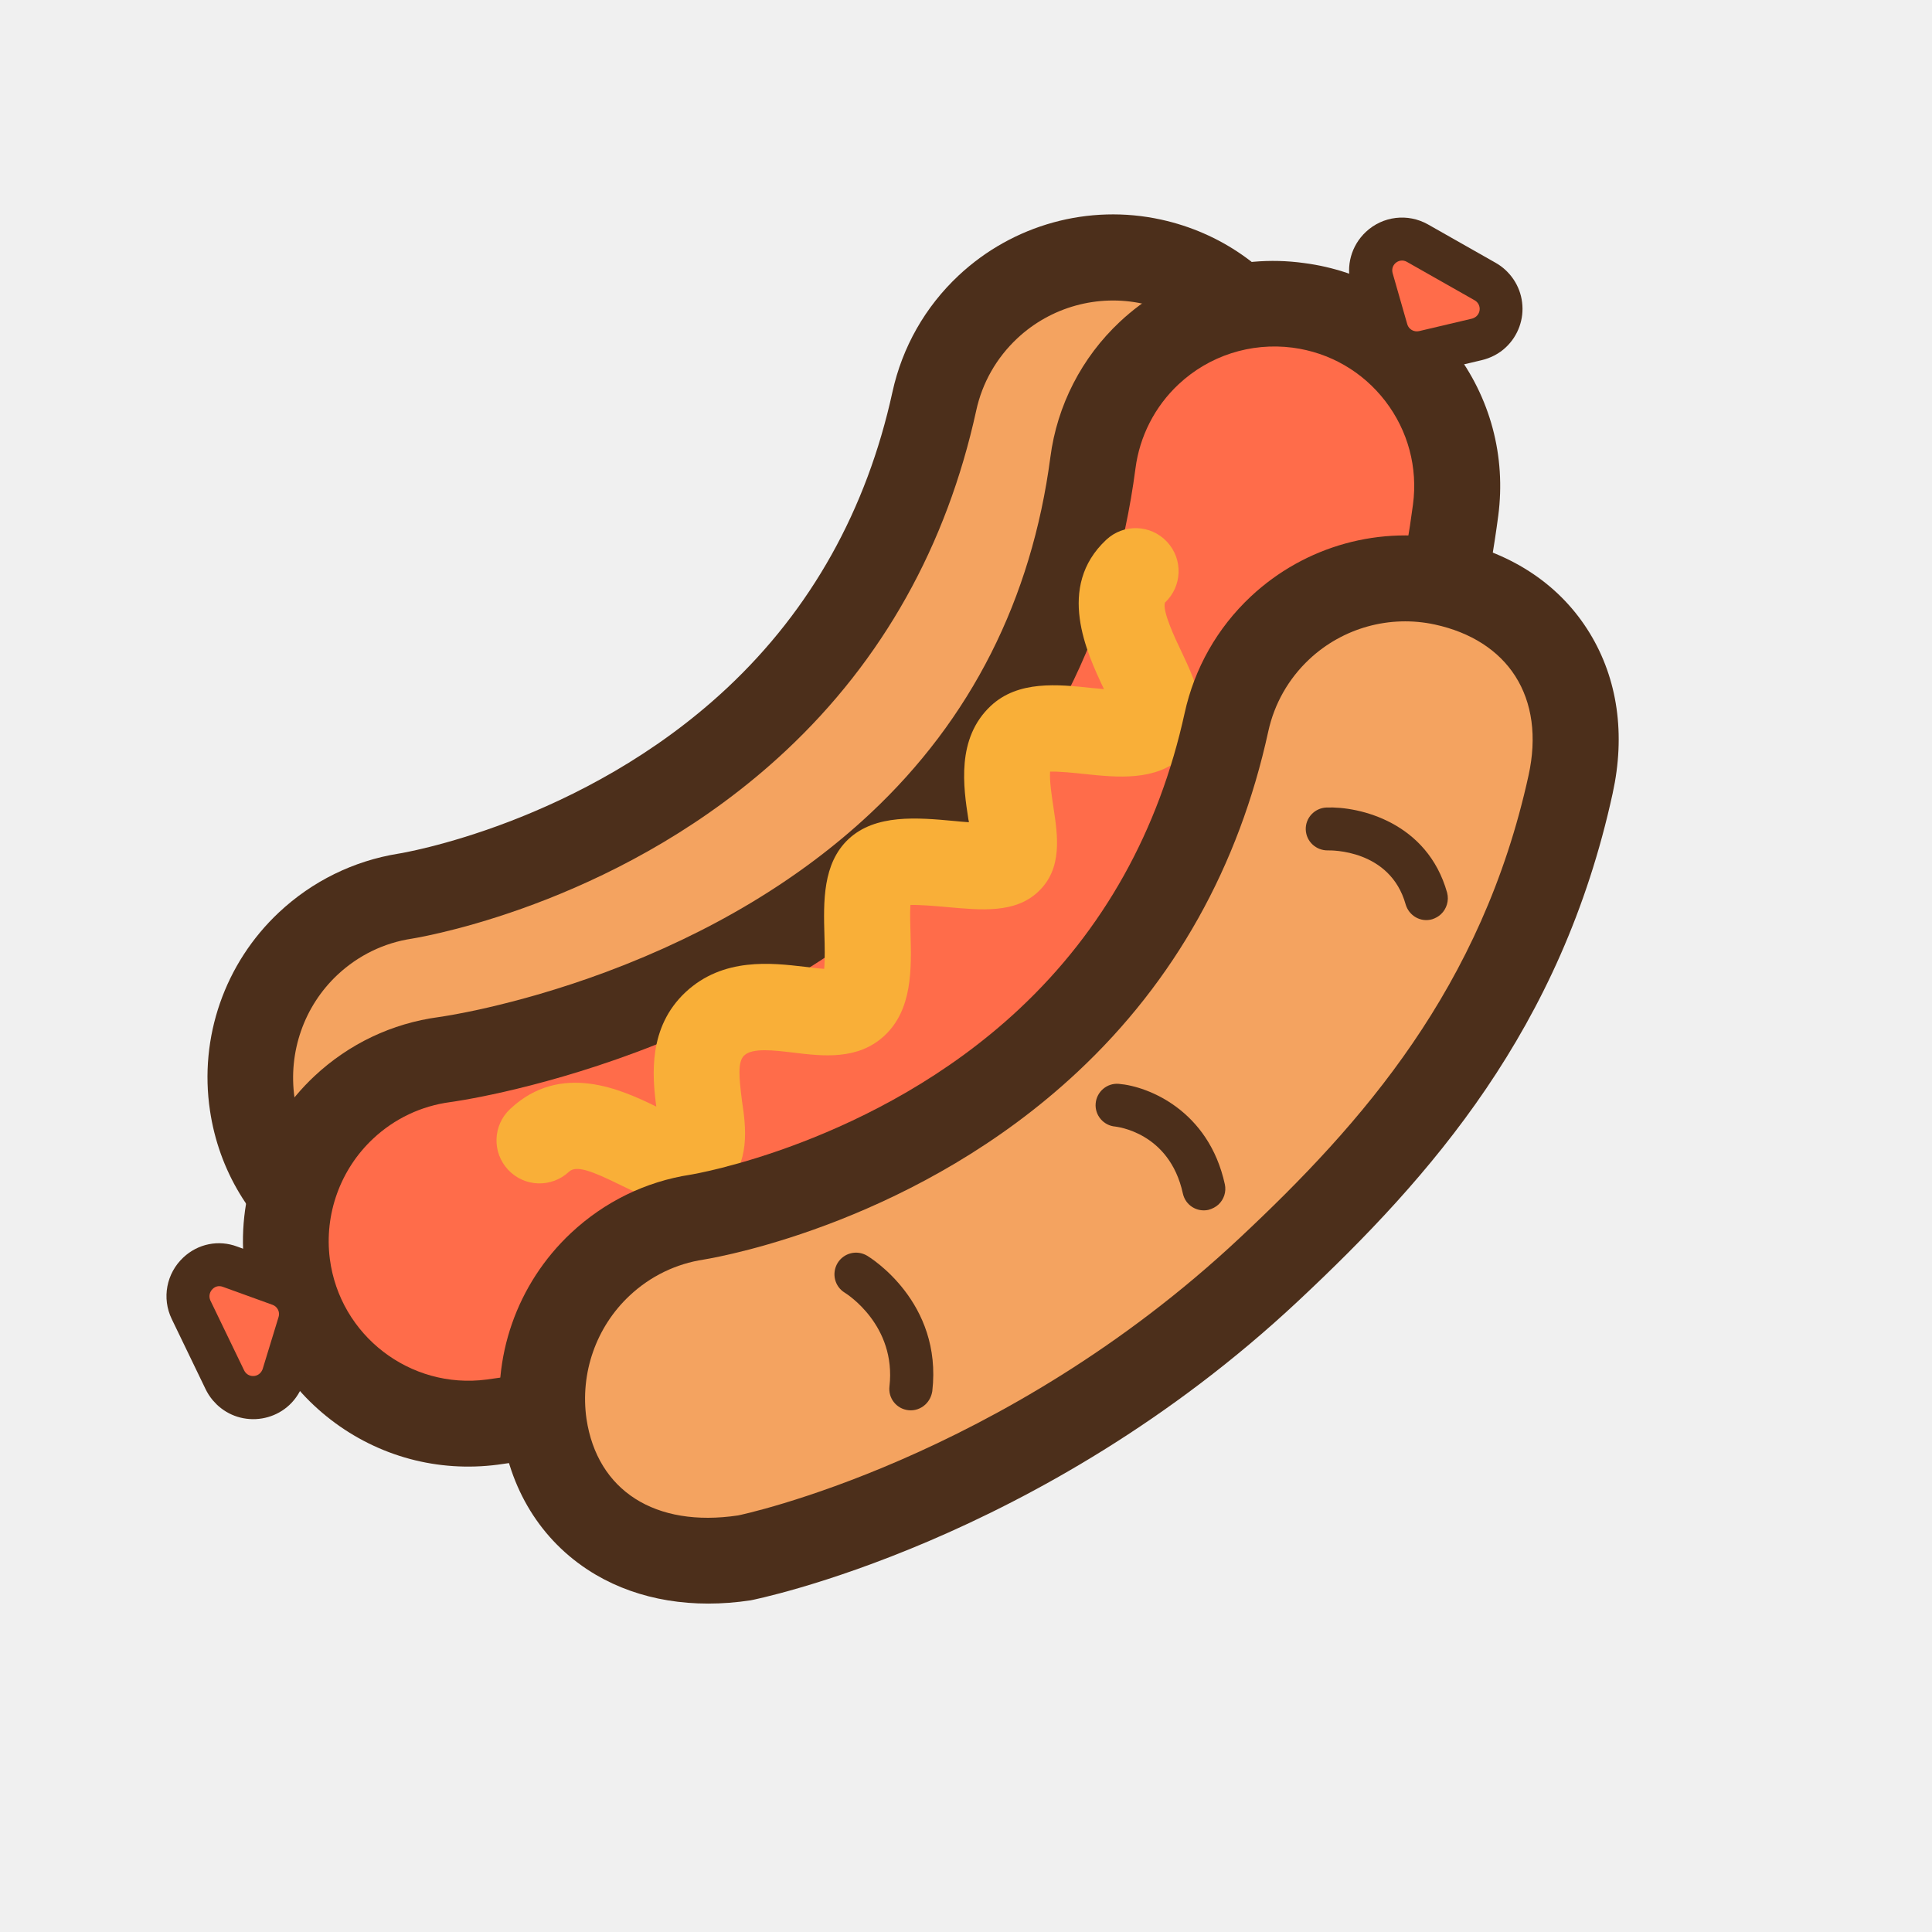
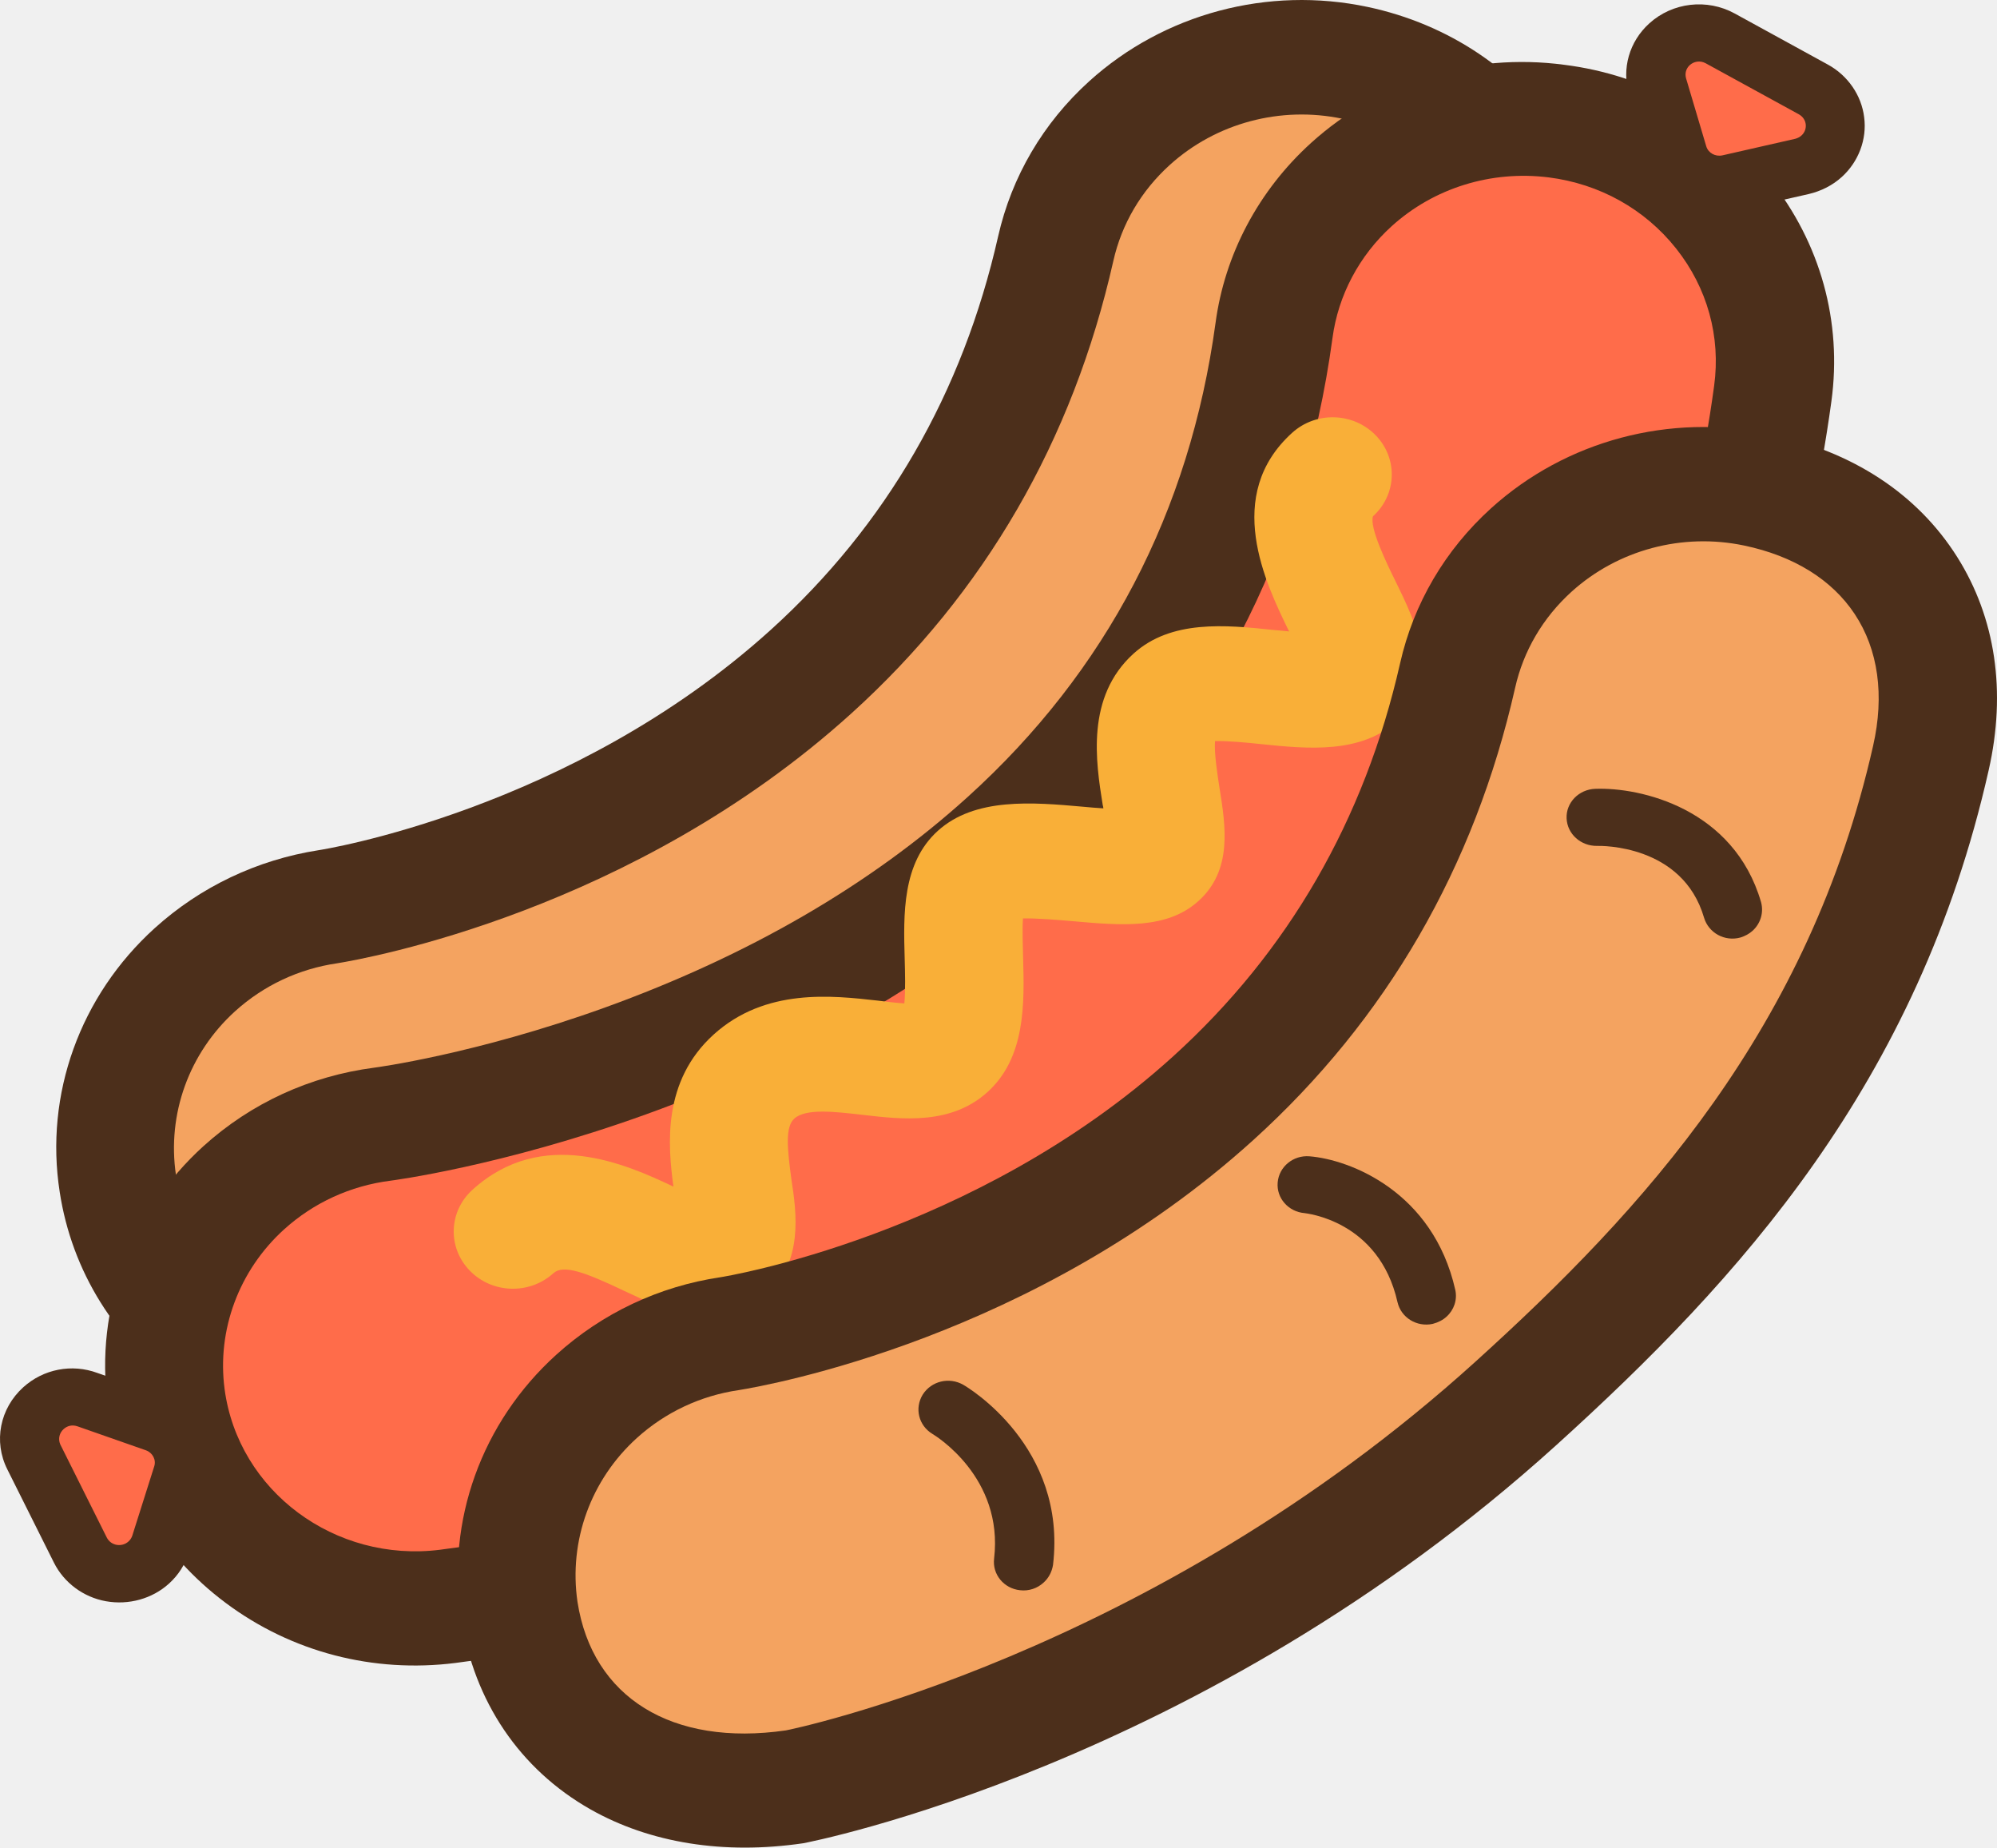
- <svg xmlns="http://www.w3.org/2000/svg" width="36" height="36" viewBox="0 0 36 36" fill="none">
-   <g clip-path="url(#clip0_1_8962)">
-     <path d="M18.805 18.352C14.416 22.461 9.159 23.348 8.575 23.436C7.676 23.57 6.777 23.35 6.046 22.809C5.315 22.267 4.835 21.475 4.702 20.576C4.535 19.469 4.925 18.347 5.744 17.58C6.247 17.109 6.872 16.808 7.555 16.7C7.699 16.677 11.236 16.084 14.099 13.404C15.784 11.826 16.9 9.833 17.414 7.481C17.563 6.803 17.906 6.194 18.412 5.72C19.23 4.954 20.373 4.636 21.467 4.875C22.355 5.066 23.114 5.598 23.607 6.363C24.099 7.128 24.261 8.042 24.066 8.928C23.25 12.677 21.481 15.847 18.805 18.352Z" fill="#F4A360" />
-     <path d="M19.352 18.934C14.957 23.049 9.704 24.068 8.696 24.23C7.587 24.396 6.477 24.12 5.573 23.453C4.668 22.785 4.078 21.806 3.913 20.696C3.707 19.329 4.188 17.947 5.2 16.999C5.82 16.419 6.588 16.042 7.421 15.907C7.448 15.904 10.839 15.356 13.55 12.818C15.113 11.354 16.149 9.5 16.629 7.306C16.812 6.469 17.239 5.718 17.863 5.133C18.876 4.185 20.286 3.796 21.636 4.092C22.735 4.333 23.674 4.986 24.279 5.93C24.885 6.876 25.087 8.002 24.848 9.099C23.995 13.009 22.146 16.318 19.352 18.934ZM6.29 18.163C5.666 18.747 5.367 19.604 5.488 20.456C5.7 21.878 7.029 22.86 8.452 22.647C8.674 22.614 13.946 21.806 18.256 17.77C20.806 15.383 22.498 12.351 23.284 8.761C23.433 8.082 23.309 7.384 22.934 6.798C22.558 6.212 21.975 5.807 21.294 5.659C20.456 5.477 19.582 5.718 18.955 6.305C18.567 6.669 18.302 7.134 18.19 7.652C17.64 10.166 16.447 12.299 14.642 13.989C11.685 16.757 8.074 17.424 7.672 17.491C7.155 17.569 6.676 17.802 6.29 18.163Z" fill="#4C2F1B" />
-     <path d="M21.405 20.676C17.541 24.293 12.553 26.053 9.17 26.497C8.268 26.616 7.376 26.375 6.653 25.821C5.931 25.266 5.47 24.466 5.354 23.561C5.214 22.477 5.606 21.38 6.405 20.632C6.925 20.145 7.575 19.836 8.283 19.743C8.338 19.734 9.746 19.54 11.576 18.856C13.623 18.091 15.368 17.043 16.761 15.739C18.78 13.849 19.994 11.454 20.367 8.622C20.47 7.843 20.841 7.117 21.415 6.579C22.163 5.879 23.177 5.554 24.191 5.686C25.09 5.803 25.896 6.264 26.45 6.987C27.004 7.71 27.242 8.602 27.126 9.504C26.541 13.912 24.617 17.669 21.405 20.676Z" fill="#FF6C4A" />
-     <path d="M21.955 21.265C17.957 25.007 12.784 26.832 9.276 27.292C8.16 27.437 7.056 27.14 6.166 26.456C5.279 25.773 4.709 24.782 4.562 23.666C4.387 22.328 4.872 20.977 5.86 20.051C6.504 19.449 7.304 19.069 8.174 18.952C8.186 18.951 9.534 18.767 11.297 18.11C13.247 17.381 14.902 16.388 16.216 15.158C18.094 13.4 19.223 11.166 19.572 8.52C19.696 7.558 20.156 6.661 20.868 5.995C21.794 5.128 23.043 4.729 24.295 4.901C25.406 5.044 26.395 5.615 27.083 6.507C27.769 7.397 28.065 8.501 27.917 9.616C27.311 14.209 25.305 18.128 21.955 21.265ZM6.952 21.218C6.341 21.79 6.039 22.628 6.146 23.458C6.331 24.884 7.641 25.892 9.066 25.706C12.326 25.28 17.136 23.582 20.86 20.095C23.934 17.217 25.774 13.618 26.329 9.4C26.42 8.711 26.237 8.027 25.814 7.475C25.39 6.923 24.776 6.569 24.085 6.478C23.305 6.378 22.531 6.627 21.96 7.162C21.52 7.574 21.235 8.13 21.158 8.728C20.762 11.748 19.466 14.304 17.308 16.324C15.838 17.7 14.004 18.804 11.856 19.606C9.895 20.337 8.406 20.534 8.391 20.536C7.85 20.608 7.352 20.843 6.952 21.218Z" fill="#4C2F1B" />
-     <path d="M13.489 22.143C12.869 22.723 12.086 22.336 11.565 22.083C11.021 21.814 10.735 21.709 10.602 21.834C10.277 22.137 9.771 22.121 9.468 21.797C9.165 21.473 9.182 20.967 9.506 20.664C10.453 19.777 11.589 20.308 12.229 20.62C12.152 20.037 12.077 19.142 12.773 18.489C13.475 17.832 14.386 17.944 14.99 18.014C15.099 18.028 15.245 18.046 15.357 18.053C15.374 17.877 15.367 17.607 15.362 17.431C15.344 16.802 15.327 16.089 15.81 15.636C16.313 15.165 17.093 15.234 17.782 15.298C17.864 15.306 17.958 15.315 18.054 15.321C18.052 15.301 18.05 15.287 18.045 15.271C17.952 14.67 17.814 13.759 18.462 13.153C18.971 12.677 19.707 12.75 20.354 12.821C20.418 12.825 20.494 12.834 20.571 12.841C20.566 12.836 20.566 12.83 20.564 12.827C20.252 12.165 19.674 10.937 20.612 10.059C20.936 9.755 21.442 9.771 21.745 10.095C22.048 10.419 22.031 10.925 21.707 11.229C21.655 11.384 21.897 11.899 22.016 12.145C22.288 12.72 22.661 13.512 22.039 14.095C21.541 14.561 20.822 14.488 20.188 14.42C20.01 14.401 19.733 14.373 19.567 14.378C19.553 14.546 19.601 14.853 19.628 15.036C19.711 15.575 19.804 16.187 19.343 16.618C18.914 17.02 18.294 16.961 17.635 16.901C17.443 16.884 17.157 16.858 16.964 16.863C16.953 17.022 16.962 17.243 16.966 17.395C16.985 18.059 17.001 18.811 16.483 19.296C15.989 19.759 15.328 19.68 14.793 19.615C14.414 19.57 14.022 19.521 13.866 19.668C13.741 19.785 13.772 20.091 13.826 20.515C13.899 20.997 13.989 21.674 13.489 22.143Z" fill="#F9AF38" />
-     <path d="M23.647 23.653C19.562 27.477 14.831 28.88 13.879 29.025C12.979 29.159 12.16 29.03 11.512 28.651C10.771 28.219 10.287 27.474 10.149 26.552C9.983 25.445 10.373 24.323 11.191 23.557C11.694 23.086 12.319 22.784 13.003 22.676C13.146 22.653 16.683 22.06 19.546 19.38C21.232 17.802 22.348 15.809 22.861 13.457C23.011 12.779 23.353 12.17 23.86 11.696C24.678 10.93 25.821 10.611 26.914 10.851C27.82 11.048 28.523 11.52 28.946 12.211C29.356 12.883 29.471 13.712 29.273 14.612C28.357 18.785 26.029 21.423 23.647 23.653Z" fill="#F4A360" />
-     <path d="M24.191 24.241C19.37 28.755 14.039 29.81 13.986 29.82C12.912 29.982 11.912 29.818 11.103 29.344C10.147 28.782 9.525 27.834 9.353 26.672C9.146 25.305 9.628 23.923 10.64 22.975C11.262 22.393 12.031 22.017 12.864 21.889C12.894 21.885 16.303 21.319 18.994 18.799C20.557 17.335 21.593 15.481 22.074 13.287C22.257 12.451 22.683 11.7 23.307 11.115C24.32 10.167 25.73 9.778 27.081 10.074C28.204 10.318 29.083 10.914 29.622 11.797C30.143 12.651 30.291 13.684 30.049 14.786C29.093 19.17 26.669 21.921 24.191 24.241ZM11.732 24.142C11.108 24.726 10.807 25.584 10.928 26.437C11.129 27.779 12.21 28.468 13.751 28.238C13.797 28.231 18.678 27.208 23.093 23.074C25.381 20.933 27.616 18.405 28.483 14.445C28.639 13.735 28.553 13.095 28.234 12.597C27.925 12.115 27.407 11.783 26.736 11.637C25.898 11.456 25.024 11.697 24.397 12.284C24.009 12.648 23.745 13.113 23.632 13.631C23.083 16.145 21.889 18.278 20.084 19.968C17.126 22.738 13.516 23.403 13.114 23.47C12.597 23.548 12.118 23.78 11.732 24.142Z" fill="#4C2F1B" />
-     <path d="M17.243 26.171C17.161 26.248 17.046 26.291 16.926 26.277C16.706 26.253 16.547 26.055 16.574 25.833C16.703 24.694 15.778 24.11 15.74 24.087C15.551 23.971 15.493 23.726 15.607 23.535C15.723 23.346 15.965 23.285 16.157 23.398C16.216 23.433 17.563 24.262 17.372 25.922C17.356 26.023 17.311 26.107 17.243 26.171ZM22.706 22.443C22.654 22.491 22.59 22.524 22.518 22.544C22.301 22.592 22.088 22.456 22.041 22.239C21.79 21.088 20.79 20.995 20.782 20.992C20.562 20.974 20.398 20.781 20.416 20.562C20.434 20.342 20.628 20.177 20.847 20.196C21.396 20.241 22.522 20.691 22.823 22.067C22.854 22.208 22.805 22.35 22.706 22.443Z" fill="#4C2F1B" />
-     <path d="M26.85 17.035C26.804 17.078 26.748 17.109 26.687 17.129C26.473 17.191 26.254 17.065 26.192 16.851C25.902 15.823 24.791 15.845 24.745 15.846C24.524 15.85 24.34 15.681 24.331 15.461C24.322 15.241 24.496 15.056 24.716 15.047C25.334 15.023 26.596 15.322 26.965 16.634C27.004 16.784 26.955 16.936 26.85 17.035Z" fill="#4C2F1B" />
-     <path d="M27.788 6.184C27.714 6.253 27.621 6.302 27.521 6.326L26.534 6.559C26.231 6.628 25.926 6.451 25.84 6.153L25.566 5.206C25.504 4.992 25.567 4.768 25.729 4.616C25.916 4.441 26.193 4.406 26.414 4.534L27.676 5.249C27.838 5.343 27.946 5.503 27.97 5.688C27.991 5.871 27.924 6.056 27.788 6.184Z" fill="#FF6C4A" />
-     <path d="M26 4.905C26.054 4.855 26.137 4.835 26.215 4.879L27.477 5.595C27.593 5.662 27.599 5.811 27.514 5.89C27.491 5.912 27.463 5.927 27.43 5.937L26.442 6.17C26.345 6.191 26.251 6.136 26.223 6.044L25.95 5.091C25.93 5.018 25.951 4.951 26 4.905ZM25.452 4.32C25.179 4.576 25.075 4.955 25.176 5.313L25.45 6.261C25.596 6.764 26.112 7.065 26.622 6.944L27.61 6.711C27.78 6.67 27.934 6.59 28.059 6.472C28.287 6.259 28.402 5.944 28.362 5.634C28.326 5.327 28.139 5.049 27.869 4.897L26.607 4.181C26.234 3.971 25.767 4.025 25.452 4.32Z" fill="#4C2F1B" />
-     <path d="M5.12 25.881C4.984 26.008 4.795 26.063 4.611 26.026C4.428 25.99 4.278 25.875 4.193 25.705L3.562 24.398C3.451 24.166 3.502 23.895 3.692 23.717C3.854 23.566 4.081 23.518 4.291 23.594L5.218 23.929C5.509 24.035 5.667 24.351 5.577 24.648L5.28 25.619C5.249 25.722 5.194 25.811 5.12 25.881Z" fill="#FF6C4A" />
-     <path d="M3.964 24.016C4.012 23.97 4.079 23.951 4.152 23.978L5.08 24.314C5.17 24.347 5.221 24.448 5.191 24.54L4.894 25.511C4.882 25.543 4.864 25.57 4.842 25.591C4.757 25.671 4.608 25.655 4.549 25.535L3.918 24.228C3.885 24.148 3.91 24.066 3.964 24.016ZM3.416 23.431C3.101 23.726 3.011 24.189 3.201 24.58L3.832 25.887C3.969 26.169 4.232 26.371 4.536 26.427C4.845 26.485 5.165 26.393 5.392 26.18C5.517 26.063 5.611 25.912 5.66 25.748L5.957 24.777C6.111 24.276 5.846 23.741 5.35 23.565L4.422 23.229C4.074 23.097 3.689 23.175 3.416 23.431Z" fill="#4C2F1B" />
-   </g>
-   <defs>
-     <clipPath id="clip0_1_8962">
-       <rect width="31.98" height="18.275" fill="white" transform="translate(0 21.8572) rotate(-43.1142)" />
-     </clipPath>
-   </defs>
+ <svg xmlns="http://www.w3.org/2000/svg" width="40" height="37" viewBox="0 0 40 37" fill="none">
+   <path d="M23.213 20.521C16.724 26.395 8.953 27.663 8.09 27.789C6.76 27.98 5.432 27.666 4.351 26.892C3.27 26.118 2.56 24.986 2.364 23.701C2.118 22.118 2.694 20.515 3.905 19.419C4.648 18.746 5.572 18.314 6.582 18.161C6.795 18.128 12.023 17.281 16.255 13.45C18.747 11.194 20.396 8.345 21.156 4.984C21.376 4.014 21.883 3.144 22.631 2.467C23.841 1.372 25.53 0.917 27.147 1.259C28.461 1.532 29.582 2.292 30.31 3.386C31.038 4.479 31.278 5.786 30.99 7.052C29.782 12.411 27.167 16.941 23.213 20.521Z" fill="#F4A360" />
+   <path d="M24.017 21.353C17.52 27.235 9.756 28.691 8.265 28.923C6.627 29.16 4.986 28.766 3.65 27.812C2.311 26.857 1.439 25.458 1.196 23.871C0.891 21.917 1.602 19.942 3.099 18.587C4.014 17.759 5.149 17.219 6.381 17.026C6.421 17.021 11.434 16.238 15.441 12.611C17.752 10.519 19.284 7.868 19.993 4.732C20.264 3.536 20.894 2.463 21.817 1.627C23.314 0.272 25.399 -0.284 27.395 0.139C29.02 0.484 30.407 1.417 31.301 2.766C32.197 4.118 32.496 5.727 32.143 7.295C30.883 12.884 28.149 17.613 24.017 21.353ZM4.709 20.251C3.787 21.086 3.344 22.311 3.524 23.528C3.836 25.56 5.802 26.964 7.905 26.66C8.233 26.613 16.026 25.458 22.399 19.689C26.168 16.277 28.669 11.944 29.83 6.812C30.052 5.841 29.868 4.844 29.313 4.007C28.757 3.169 27.896 2.59 26.888 2.378C25.65 2.118 24.358 2.463 23.431 3.303C22.857 3.822 22.466 4.487 22.3 5.227C21.488 8.821 19.724 11.869 17.055 14.285C12.685 18.241 7.346 19.195 6.752 19.291C5.988 19.402 5.28 19.734 4.709 20.251Z" fill="#4C2F1B" />
+   <path d="M27.055 23.846C21.343 29.016 13.969 31.532 8.968 32.166C7.635 32.337 6.316 31.992 5.248 31.2C4.18 30.406 3.499 29.263 3.328 27.97C3.121 26.421 3.7 24.853 4.881 23.784C5.65 23.087 6.61 22.645 7.657 22.513C7.739 22.5 9.821 22.223 12.525 21.244C15.551 20.151 18.131 18.654 20.19 16.79C23.174 14.089 24.97 10.665 25.521 6.616C25.673 5.503 26.222 4.465 27.07 3.697C28.176 2.696 29.674 2.231 31.174 2.42C32.503 2.588 33.694 3.247 34.513 4.28C35.332 5.314 35.683 6.588 35.512 7.878C34.648 14.177 31.803 19.547 27.055 23.846Z" fill="#FF6C4A" />
+   <path d="M27.869 24.687C21.959 30.036 14.312 32.645 9.125 33.302C7.477 33.51 5.844 33.085 4.529 32.106C3.217 31.131 2.375 29.715 2.158 28.119C1.898 26.206 2.616 24.275 4.076 22.952C5.028 22.091 6.211 21.548 7.497 21.381C7.515 21.379 9.508 21.117 12.114 20.178C14.997 19.136 17.443 17.716 19.385 15.958C22.161 13.445 23.83 10.253 24.347 6.47C24.53 5.095 25.209 3.814 26.262 2.861C27.63 1.622 29.477 1.052 31.328 1.297C32.97 1.502 34.433 2.318 35.45 3.593C36.463 4.865 36.901 6.443 36.683 8.037C35.787 14.601 32.821 20.203 27.869 24.687ZM5.691 24.619C4.787 25.438 4.341 26.635 4.499 27.821C4.772 29.86 6.709 31.301 8.816 31.035C13.634 30.426 20.744 27.998 26.25 23.015C30.794 18.901 33.515 13.758 34.334 7.728C34.469 6.743 34.199 5.766 33.573 4.977C32.946 4.187 32.039 3.681 31.017 3.552C29.865 3.409 28.72 3.765 27.876 4.529C27.226 5.118 26.804 5.913 26.69 6.768C26.105 11.085 24.19 14.737 20.999 17.625C18.827 19.592 16.115 21.17 12.94 22.316C10.041 23.36 7.84 23.642 7.818 23.645C7.017 23.747 6.282 24.085 5.691 24.619Z" fill="#4C2F1B" />
+   <path d="M15.352 25.939C14.436 26.768 13.278 26.216 12.509 25.854C11.704 25.47 11.282 25.319 11.084 25.498C10.605 25.931 9.857 25.908 9.409 25.445C8.96 24.982 8.985 24.259 9.465 23.825C10.864 22.558 12.544 23.316 13.489 23.763C13.376 22.929 13.265 21.65 14.294 20.718C15.332 19.778 16.678 19.938 17.571 20.037C17.733 20.058 17.948 20.084 18.114 20.094C18.139 19.843 18.128 19.456 18.121 19.204C18.095 18.306 18.069 17.286 18.784 16.639C19.527 15.966 20.68 16.065 21.699 16.156C21.82 16.167 21.958 16.18 22.101 16.188C22.097 16.16 22.094 16.141 22.087 16.117C21.949 15.258 21.747 13.957 22.704 13.09C23.456 12.409 24.544 12.513 25.501 12.615C25.595 12.622 25.708 12.633 25.822 12.645C25.814 12.636 25.815 12.629 25.81 12.624C25.35 11.677 24.495 9.922 25.882 8.667C26.361 8.233 27.109 8.257 27.557 8.719C28.005 9.182 27.98 9.906 27.501 10.339C27.424 10.561 27.782 11.297 27.957 11.649C28.36 12.472 28.911 13.603 27.991 14.436C27.256 15.102 26.193 14.998 25.255 14.901C24.992 14.873 24.582 14.833 24.337 14.841C24.317 15.081 24.387 15.52 24.427 15.781C24.551 16.552 24.688 17.426 24.007 18.042C23.372 18.617 22.455 18.533 21.481 18.447C21.197 18.423 20.775 18.386 20.49 18.393C20.474 18.62 20.487 18.936 20.492 19.153C20.52 20.102 20.544 21.177 19.779 21.87C19.048 22.532 18.07 22.418 17.28 22.326C16.72 22.262 16.14 22.192 15.909 22.402C15.724 22.569 15.77 23.007 15.851 23.612C15.958 24.301 16.091 25.269 15.352 25.939Z" fill="#F9AF38" />
+   <path d="M30.369 28.099C24.33 33.566 17.335 35.57 15.928 35.778C14.598 35.968 13.387 35.785 12.429 35.243C11.335 34.626 10.618 33.56 10.415 32.244C10.168 30.661 10.745 29.058 11.955 27.962C12.699 27.289 13.622 26.857 14.633 26.703C14.845 26.671 20.074 25.823 24.306 21.992C26.798 19.736 28.447 16.887 29.207 13.525C29.428 12.556 29.934 11.687 30.682 11.009C31.893 9.913 33.581 9.459 35.198 9.801C36.536 10.083 37.576 10.757 38.201 11.745C38.807 12.705 38.977 13.891 38.685 15.177C37.33 21.142 33.89 24.911 30.369 28.099Z" fill="#F4A360" />
+   <path d="M31.174 28.939C24.047 35.391 16.167 36.899 16.088 36.913C14.5 37.145 13.022 36.911 11.825 36.233C10.413 35.431 9.494 34.075 9.239 32.414C8.934 30.46 9.645 28.485 11.142 27.13C12.061 26.298 13.198 25.761 14.429 25.578C14.474 25.572 19.513 24.762 23.491 21.161C25.802 19.069 27.333 16.419 28.044 13.283C28.314 12.087 28.944 11.014 29.867 10.178C31.364 8.823 33.449 8.267 35.445 8.69C37.106 9.038 38.405 9.89 39.202 11.153C39.972 12.374 40.19 13.851 39.833 15.425C38.42 21.692 34.836 25.624 31.174 28.939ZM12.757 28.797C11.833 29.633 11.389 30.86 11.567 32.078C11.864 33.996 13.463 34.982 15.74 34.653C15.808 34.642 23.024 33.18 29.551 27.271C32.932 24.211 36.237 20.599 37.518 14.938C37.749 13.923 37.622 13.009 37.15 12.297C36.693 11.607 35.928 11.133 34.936 10.925C33.697 10.665 32.405 11.011 31.478 11.85C30.905 12.369 30.514 13.034 30.348 13.774C29.535 17.368 27.77 20.416 25.102 22.832C20.729 26.791 15.393 27.742 14.799 27.838C14.035 27.949 13.327 28.281 12.757 28.797Z" fill="#4C2F1B" />
+   <path d="M20.901 31.695C20.779 31.806 20.61 31.867 20.432 31.846C20.108 31.812 19.873 31.529 19.912 31.212C20.103 29.584 18.735 28.75 18.679 28.717C18.4 28.55 18.314 28.201 18.483 27.927C18.655 27.657 19.012 27.57 19.295 27.732C19.383 27.782 21.374 28.967 21.092 31.34C21.068 31.484 21.002 31.604 20.901 31.695ZM28.975 26.367C28.9 26.436 28.804 26.484 28.697 26.512C28.377 26.581 28.063 26.386 27.992 26.077C27.621 24.431 26.144 24.299 26.132 24.294C25.807 24.268 25.564 23.993 25.592 23.679C25.619 23.364 25.904 23.13 26.228 23.156C27.04 23.221 28.704 23.863 29.149 25.829C29.194 26.032 29.122 26.234 28.975 26.367Z" fill="#4C2F1B" />
+   <path d="M35.104 18.64C35.037 18.701 34.954 18.745 34.863 18.774C34.547 18.862 34.223 18.683 34.132 18.377C33.702 16.907 32.06 16.938 31.991 16.94C31.665 16.945 31.393 16.704 31.379 16.389C31.365 16.074 31.623 15.81 31.949 15.797C32.862 15.762 34.728 16.191 35.274 18.066C35.332 18.28 35.26 18.499 35.104 18.64Z" fill="#4C2F1B" />
+   <path d="M36.49 3.131C36.381 3.23 36.244 3.3 36.097 3.335L34.636 3.667C34.189 3.767 33.737 3.513 33.61 3.088L33.205 1.732C33.114 1.427 33.206 1.107 33.446 0.89C33.723 0.639 34.132 0.589 34.459 0.772L36.326 1.795C36.566 1.928 36.724 2.157 36.76 2.423C36.791 2.684 36.692 2.948 36.49 3.131Z" fill="#FF6C4A" />
+   <path d="M33.846 1.304C33.926 1.232 34.049 1.204 34.165 1.267L36.031 2.289C36.202 2.385 36.211 2.598 36.085 2.712C36.052 2.743 36.01 2.765 35.961 2.779L34.501 3.111C34.357 3.142 34.217 3.063 34.177 2.932L33.772 1.569C33.743 1.466 33.775 1.369 33.846 1.304ZM33.036 0.468C32.633 0.833 32.48 1.375 32.629 1.887L33.034 3.242C33.25 3.961 34.012 4.391 34.767 4.218L36.228 3.886C36.478 3.827 36.706 3.712 36.891 3.544C37.227 3.24 37.398 2.788 37.339 2.346C37.285 1.907 37.01 1.509 36.61 1.292L34.744 0.269C34.193 -0.032 33.503 0.045 33.036 0.468Z" fill="#4C2F1B" />
+   <path d="M2.982 31.286C2.78 31.468 2.501 31.546 2.229 31.495C1.958 31.443 1.736 31.278 1.61 31.034L0.677 29.167C0.514 28.835 0.588 28.448 0.87 28.193C1.109 27.976 1.445 27.907 1.755 28.016L3.127 28.495C3.557 28.647 3.79 29.099 3.657 29.524L3.219 30.911C3.173 31.06 3.091 31.187 2.982 31.286Z" fill="#FF6C4A" />
+   <path d="M1.274 28.619C1.346 28.554 1.444 28.526 1.553 28.564L2.924 29.044C3.057 29.092 3.134 29.236 3.088 29.369L2.649 30.756C2.632 30.803 2.606 30.841 2.572 30.871C2.446 30.985 2.227 30.962 2.139 30.791L1.206 28.923C1.158 28.808 1.194 28.691 1.274 28.619ZM0.465 27.782C-0.002 28.205 -0.135 28.866 0.147 29.426L1.08 31.293C1.282 31.697 1.671 31.985 2.12 32.066C2.577 32.148 3.05 32.017 3.386 31.712C3.571 31.545 3.709 31.329 3.782 31.095L4.221 29.707C4.449 28.99 4.056 28.226 3.324 27.975L1.952 27.495C1.438 27.305 0.868 27.417 0.465 27.782Z" fill="#4C2F1B" />
</svg>
